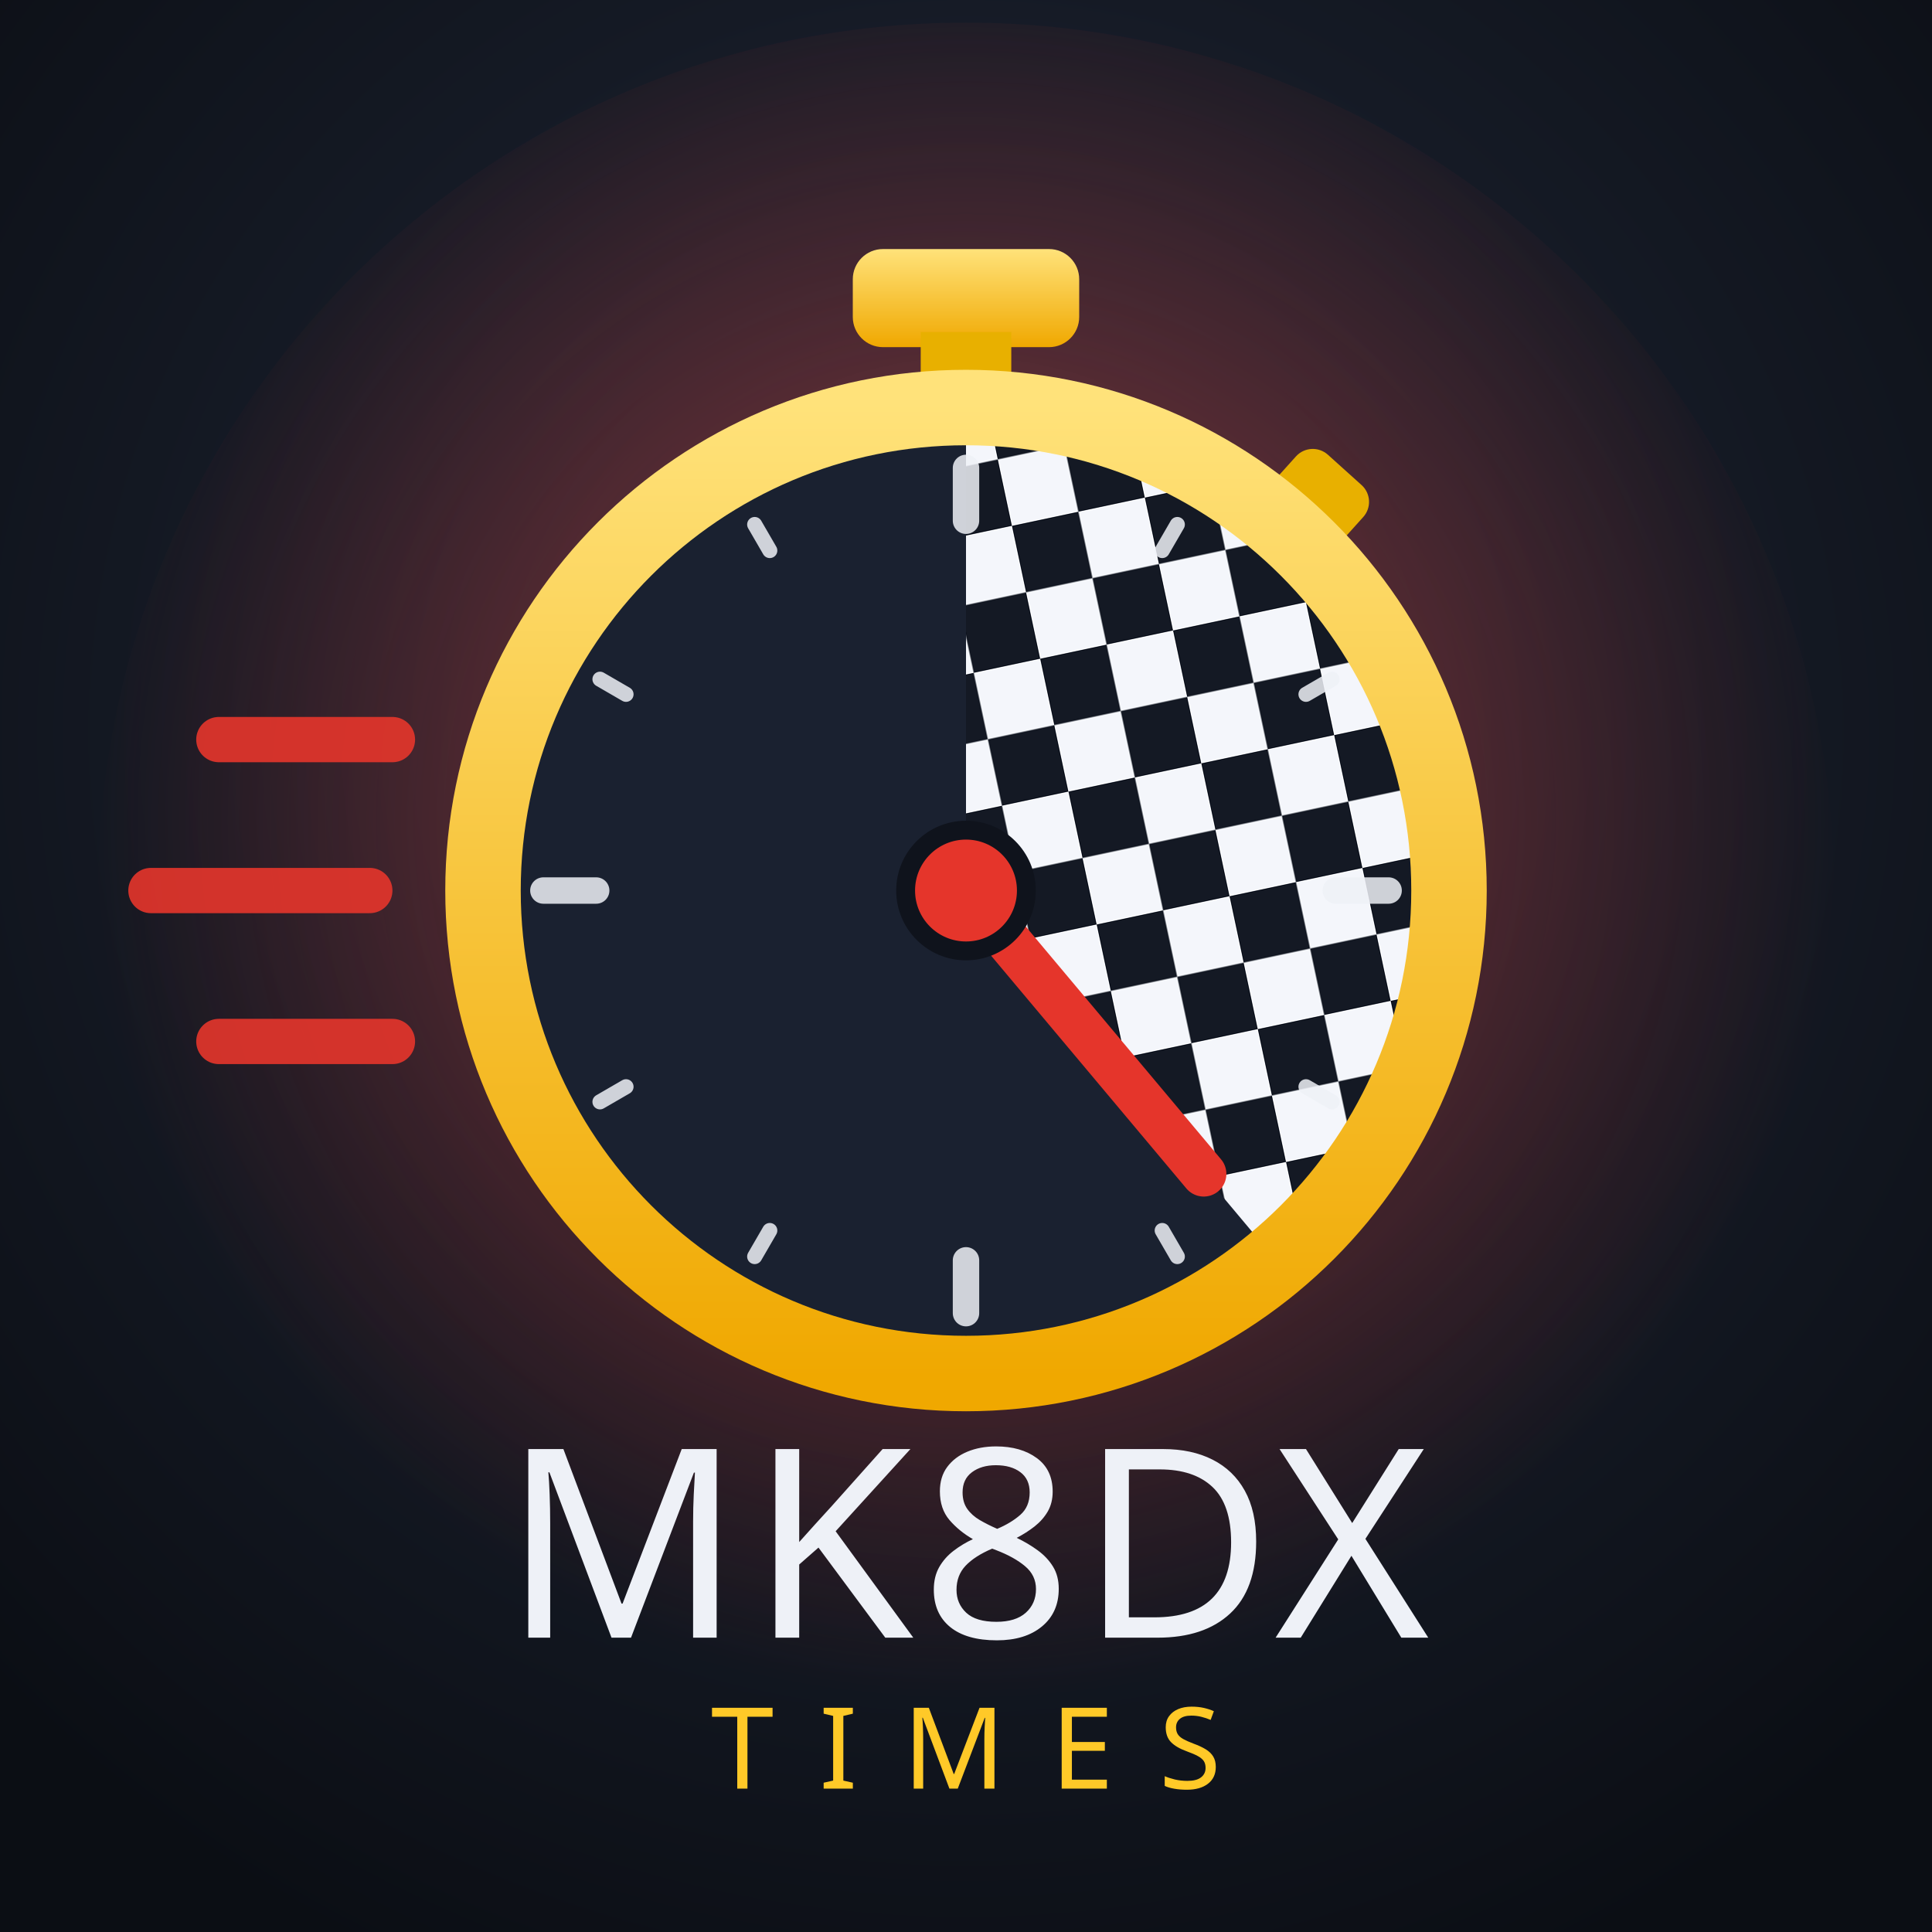
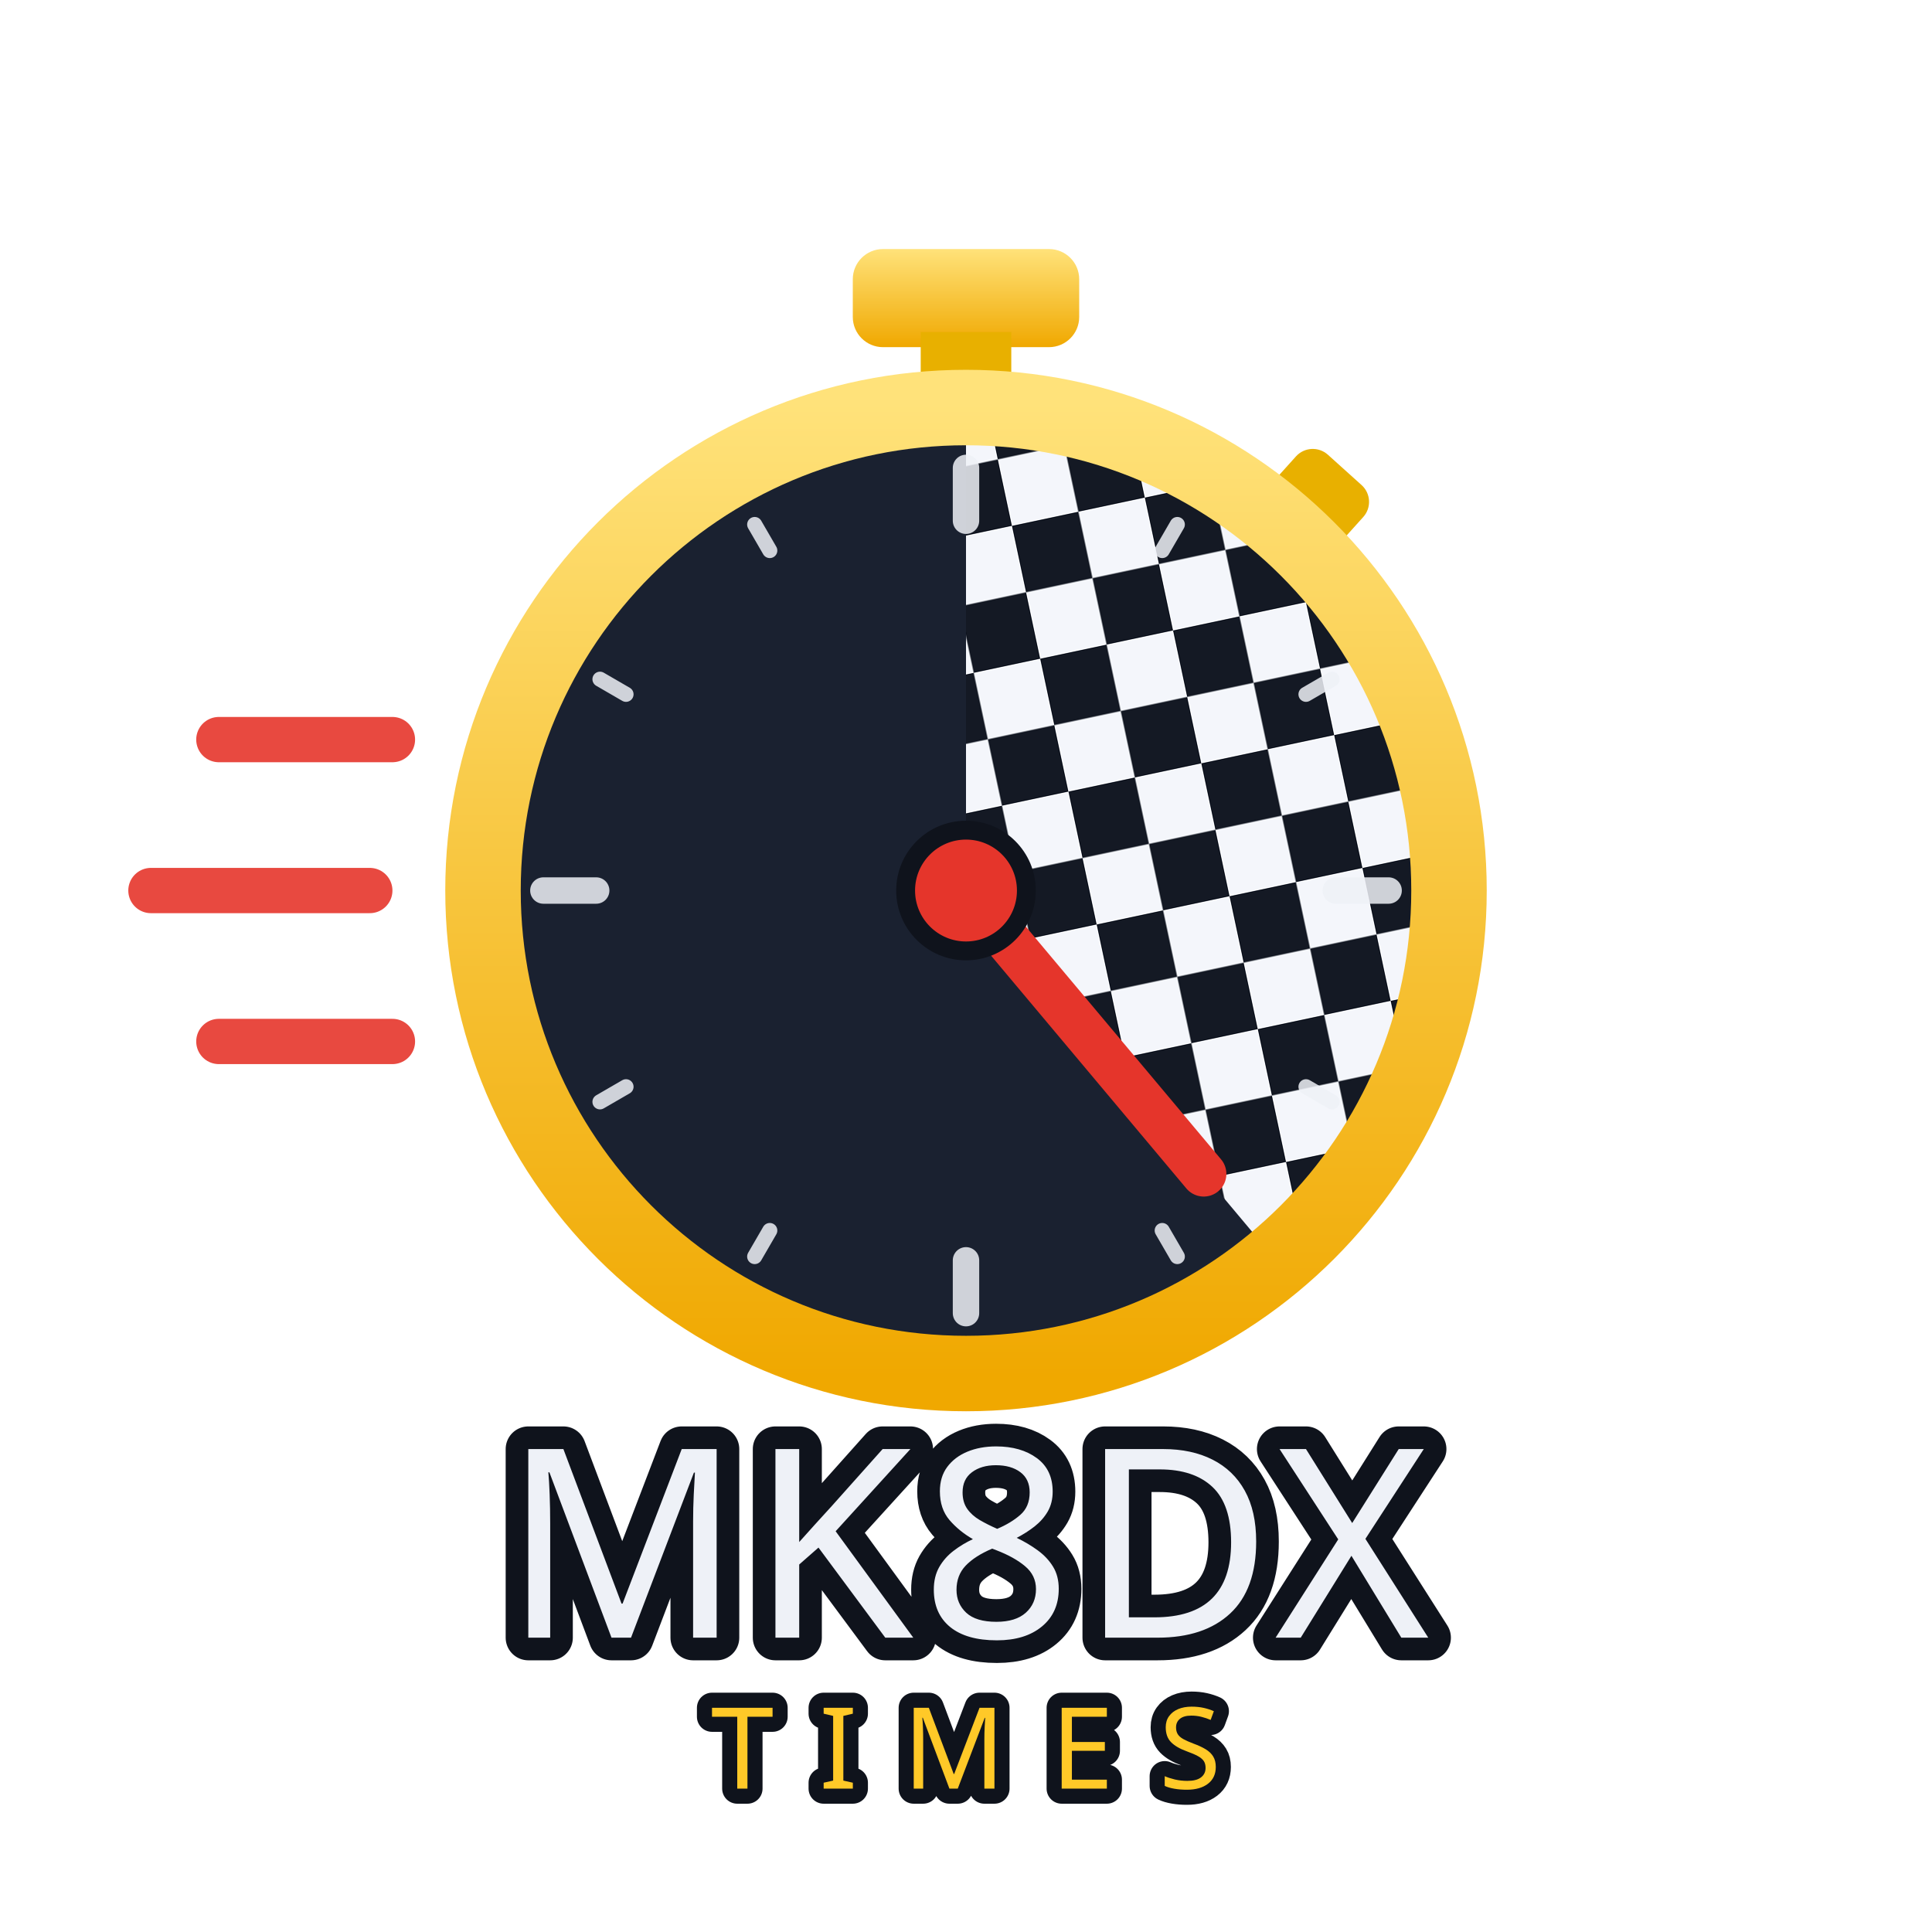
<svg xmlns="http://www.w3.org/2000/svg" viewBox="0 0 512 512" width="512" height="512">
  <defs>
    <style>
      @font-face { font-family: 'Russo One'; src: url('../node_modules/@fontsource/russo-one/files/russo-one-latin-400-normal.woff2') format('woff2'); }
    </style>
    <radialGradient id="bg" cx="50%" cy="38%" r="70%">
      <stop offset="0" stop-color="#2a3346" />
      <stop offset=".55" stop-color="#151a25" />
      <stop offset="1" stop-color="#0b0e14" />
    </radialGradient>
    <radialGradient id="glow" cx="50%" cy="46%" r="50%">
      <stop offset="0" stop-color="#e5352b" stop-opacity=".55" />
      <stop offset="1" stop-color="#e5352b" stop-opacity="0" />
    </radialGradient>
    <linearGradient id="ring" x1="0" y1="0" x2="0" y2="1">
      <stop offset="0" stop-color="#ffe27a" />
      <stop offset="1" stop-color="#f0a800" />
    </linearGradient>
    <pattern id="check" width="36" height="36" patternUnits="userSpaceOnUse" patternTransform="rotate(-12 256 236)">
      <rect width="36" height="36" fill="#f4f6fb" />
      <rect width="18" height="18" fill="#141924" />
      <rect x="18" y="18" width="18" height="18" fill="#141924" />
    </pattern>
    <clipPath id="face">
      <circle cx="256" cy="236" r="122" />
    </clipPath>
  </defs>
-   <rect width="512" height="512" fill="url(#bg)" />
-   <circle cx="256" cy="236" r="230" fill="url(#glow)" />
  <g stroke="#e5352b" stroke-linecap="round" opacity=".9">
    <line x1="58" y1="196" x2="104" y2="196" stroke-width="12" />
    <line x1="40" y1="236" x2="98" y2="236" stroke-width="12" />
    <line x1="58" y1="276" x2="104" y2="276" stroke-width="12" />
  </g>
  <rect x="226" y="66" width="60" height="26" rx="8" fill="url(#ring)" />
  <rect x="244" y="88" width="24" height="22" fill="#e8b000" />
  <g transform="rotate(42 256 236)">
    <rect x="244" y="86" width="24" height="26" rx="6" fill="#e8b000" />
  </g>
  <circle cx="256" cy="236" r="134" fill="#0f131c" />
  <g clip-path="url(#face)">
    <circle cx="256" cy="236" r="128" fill="#1a2130" />
    <path d="M256,236 L256.0,114.0 A122,122 0 0 1 334.4,329.5 Z" fill="url(#check)" />
  </g>
  <line x1="368.0" y1="236.0" x2="354.0" y2="236.0" stroke="#eef1f7" stroke-width="7" stroke-linecap="round" opacity=".85" />
  <line x1="353.0" y1="292.0" x2="346.1" y2="288.0" stroke="#eef1f7" stroke-width="4" stroke-linecap="round" opacity=".85" />
  <line x1="312.0" y1="333.0" x2="308.0" y2="326.1" stroke="#eef1f7" stroke-width="4" stroke-linecap="round" opacity=".85" />
  <line x1="256.0" y1="348.0" x2="256.0" y2="334.0" stroke="#eef1f7" stroke-width="7" stroke-linecap="round" opacity=".85" />
  <line x1="200.0" y1="333.0" x2="204.0" y2="326.1" stroke="#eef1f7" stroke-width="4" stroke-linecap="round" opacity=".85" />
  <line x1="159.0" y1="292.0" x2="165.9" y2="288.0" stroke="#eef1f7" stroke-width="4" stroke-linecap="round" opacity=".85" />
  <line x1="144.0" y1="236.0" x2="158.0" y2="236.0" stroke="#eef1f7" stroke-width="7" stroke-linecap="round" opacity=".85" />
  <line x1="159.0" y1="180.0" x2="165.9" y2="184.0" stroke="#eef1f7" stroke-width="4" stroke-linecap="round" opacity=".85" />
  <line x1="200.0" y1="139.0" x2="204.0" y2="145.9" stroke="#eef1f7" stroke-width="4" stroke-linecap="round" opacity=".85" />
  <line x1="256.0" y1="124.0" x2="256.0" y2="138.0" stroke="#eef1f7" stroke-width="7" stroke-linecap="round" opacity=".85" />
  <line x1="312.0" y1="139.0" x2="308.0" y2="145.9" stroke="#eef1f7" stroke-width="4" stroke-linecap="round" opacity=".85" />
  <line x1="353.0" y1="180.0" x2="346.1" y2="184.0" stroke="#eef1f7" stroke-width="4" stroke-linecap="round" opacity=".85" />
  <circle cx="256" cy="236" r="128" fill="none" stroke="url(#ring)" stroke-width="20" />
  <line x1="256" y1="236" x2="319.0" y2="311.1" stroke="#e5352b" stroke-width="12" stroke-linecap="round" />
  <line x1="256" y1="236" x2="256" y2="138" stroke="#e5352b" stroke-width="5" stroke-linecap="round" opacity=".0" />
  <circle cx="256" cy="236" r="16" fill="#e5352b" stroke="#0f131c" stroke-width="5" />
-   <text x="256" y="434" text-anchor="middle" font-family="'Russo One', sans-serif" font-size="70" fill="#eef1f7" letter-spacing="2">MK8DX</text>
-   <text x="256" y="474" text-anchor="middle" font-family="'Russo One', sans-serif" font-size="30" fill="#ffc928" letter-spacing="12">TIMES</text>
+   <text x="256" y="434" text-anchor="middle" font-family="'Russo One', sans-serif" font-size="70" fill="#eef1f7" letter-spacing="2" stroke="#0f131c" stroke-width="12" stroke-linejoin="round" paint-order="stroke">MK8DX</text>
+   <text x="256" y="474" text-anchor="middle" font-family="'Russo One', sans-serif" font-size="30" fill="#ffc928" letter-spacing="12" stroke="#0f131c" stroke-width="8" stroke-linejoin="round" paint-order="stroke">TIMES</text>
</svg>
